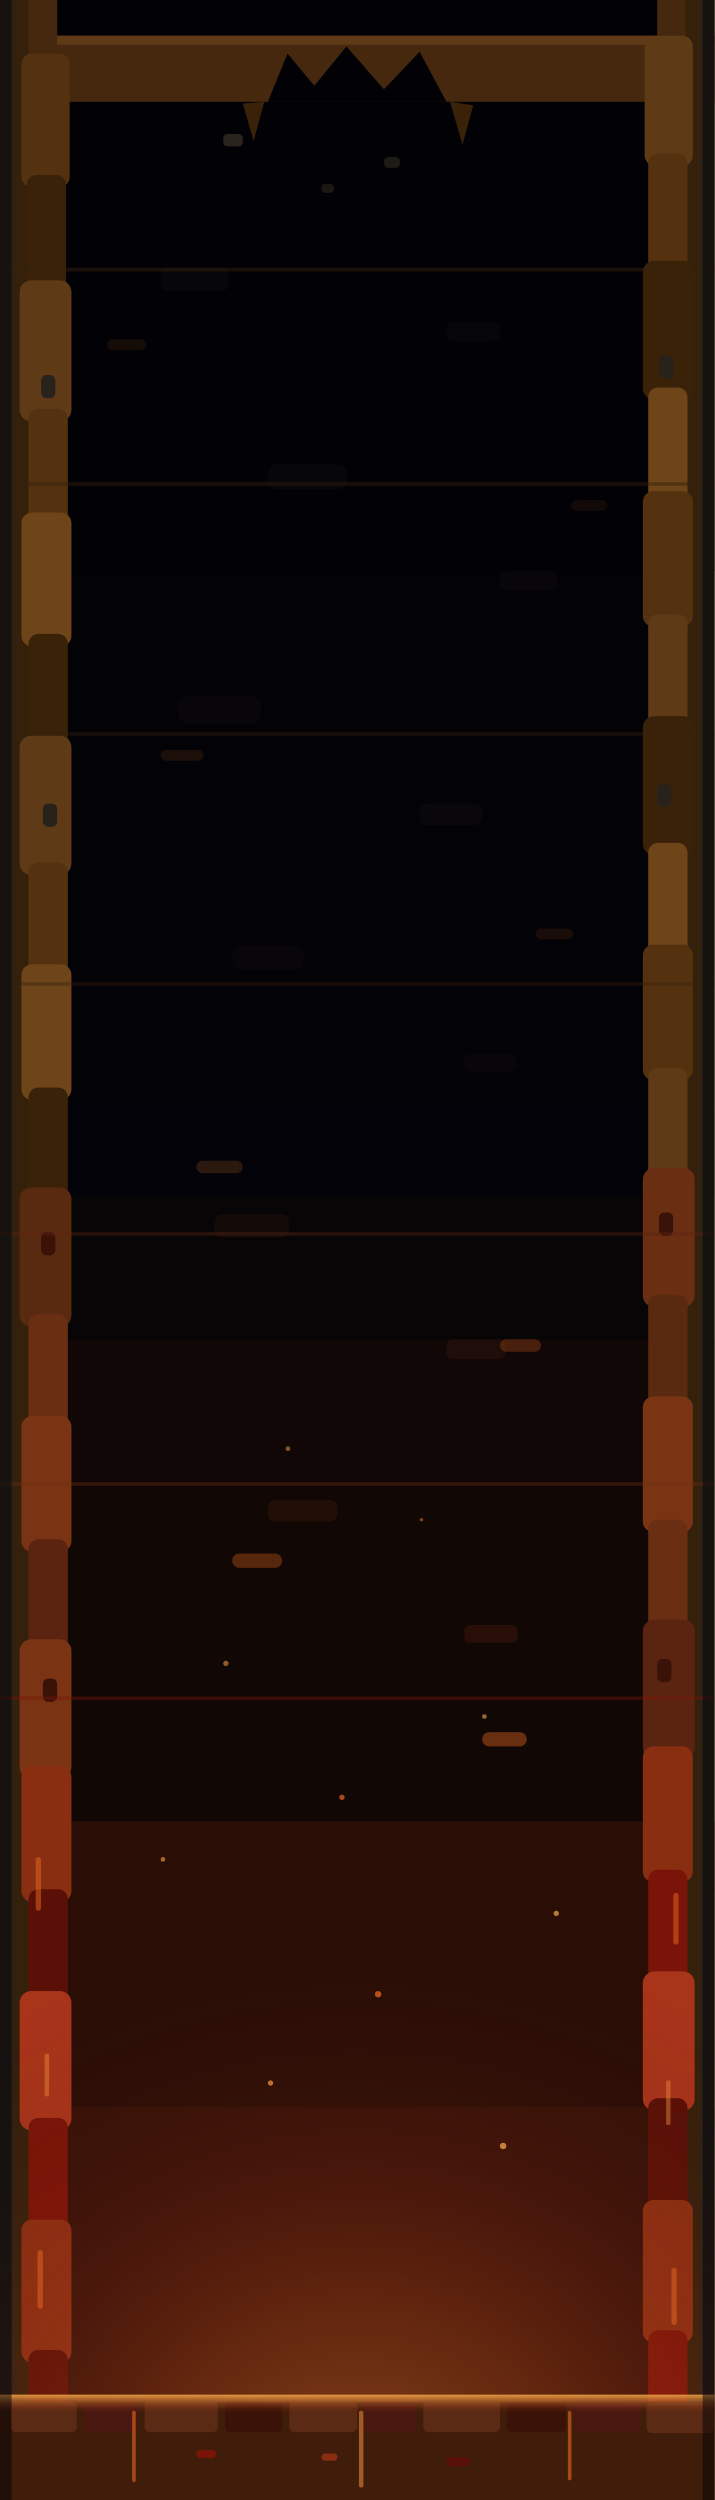
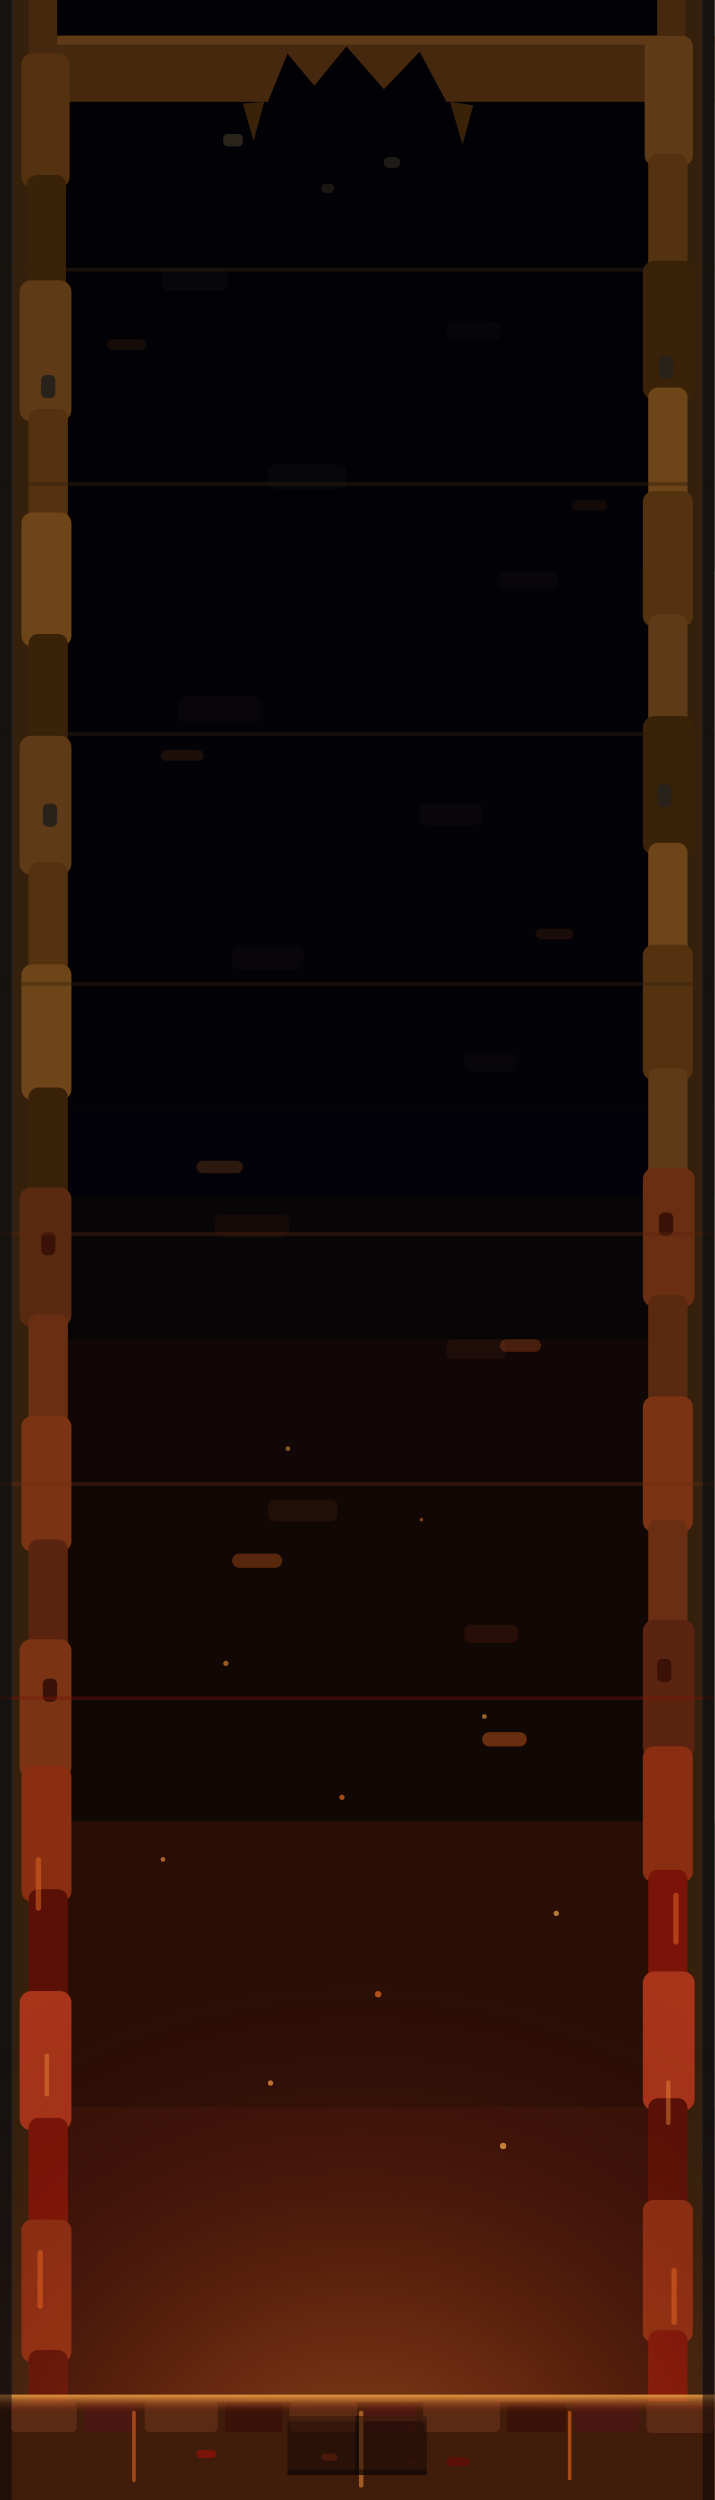
<svg xmlns="http://www.w3.org/2000/svg" width="800" height="2800" viewBox="0 0 800 2800" fill="none">
  <g clip-path="url(#clip0_252_96)">
    <path d="M800 0H0V2800H800V0Z" fill="#070503" />
    <path d="M800 0H0V640H800V0Z" fill="#010106" />
    <path opacity="0.7" d="M800 640H0V1340H800V640Z" fill="#020208" />
    <path opacity="0.08" d="M800 1240H0V1660H800V1240Z" fill="#0D062B" />
    <path opacity="0.55" d="M800 1500H0V2120H800V1500Z" fill="#1A0A06" />
    <path d="M800 2040H0V2800H800V2040Z" fill="#2A0E06" />
    <path opacity="0.7" d="M800 2360H0V2800H800V2360Z" fill="#3A1208" />
    <path d="M800 40H0V114H800V40Z" fill="#46280E" />
    <path d="M800 40H0V50H800V40Z" fill="#5E3A16" />
    <path d="M300 114L322 60L352 96L388 52L430 100L470 58L500 114H300Z" fill="#010106" />
    <path d="M300 114H500V150H300V114Z" fill="#010106" />
    <path d="M296 114L284 158L272 116L296 114Z" fill="#3A2208" />
    <path d="M504 114L518 162L530 118L504 114Z" fill="#3A2208" />
    <path opacity="0.7" d="M267 150H255C252.239 150 250 152.239 250 155V159C250 161.761 252.239 164 255 164H267C269.761 164 272 161.761 272 159V155C272 152.239 269.761 150 267 150Z" fill="#3A3426" />
    <path opacity="0.6" d="M443 176H435C432.239 176 430 178.239 430 181V183C430 185.761 432.239 188 435 188H443C445.761 188 448 185.761 448 183V181C448 178.239 445.761 176 443 176Z" fill="#322C20" />
    <path opacity="0.45" d="M370 206H364C361.791 206 360 207.791 360 210V212C360 214.209 361.791 216 364 216H370C372.209 216 374 214.209 374 212V210C374 207.791 372.209 206 370 206Z" fill="#3A3426" />
    <path d="M64 0H0V2800H64V0Z" fill="#46280E" />
    <path d="M32 0H0V2800H32V0Z" fill="#35200C" />
    <path d="M15 0H0V2800H15V0Z" fill="#28221A" />
    <path d="M66 60H36C29.373 60 24 65.373 24 72V198C24 204.627 29.373 210 36 210H66C72.627 210 78 204.627 78 198V72C78 65.373 72.627 60 66 60Z" fill="#54320F" />
    <path d="M63 196H41C34.925 196 30 200.925 30 207V317C30 323.075 34.925 328 41 328H63C69.075 328 74 323.075 74 317V207C74 200.925 69.075 196 63 196Z" fill="#3A2208" />
    <path d="M67 314H35C27.82 314 22 319.82 22 327V459C22 466.18 27.82 472 35 472H67C74.18 472 80 466.18 80 459V327C80 319.82 74.18 314 67 314Z" fill="#5E3A16" />
    <path d="M65 458H43C36.925 458 32 462.925 32 469V577C32 583.075 36.925 588 43 588H65C71.075 588 76 583.075 76 577V469C76 462.925 71.075 458 65 458Z" fill="#54320F" />
    <path d="M68 574H36C29.373 574 24 579.373 24 586V712C24 718.627 29.373 724 36 724H68C74.627 724 80 718.627 80 712V586C80 579.373 74.627 574 68 574Z" fill="#6E4419" />
    <path d="M65 710H43C36.925 710 32 714.925 32 721V827C32 833.075 36.925 838 43 838H65C71.075 838 76 833.075 76 827V721C76 714.925 71.075 710 65 710Z" fill="#3A2208" />
    <path d="M67 824H35C27.82 824 22 829.82 22 837V967C22 974.18 27.82 980 35 980H67C74.18 980 80 974.18 80 967V837C80 829.82 74.18 824 67 824Z" fill="#5E3A16" />
    <path d="M65 966H43C36.925 966 32 970.925 32 977V1083C32 1089.08 36.925 1094 43 1094H65C71.075 1094 76 1089.08 76 1083V977C76 970.925 71.075 966 65 966Z" fill="#54320F" />
    <path d="M68 1080H36C29.373 1080 24 1085.37 24 1092V1220C24 1226.63 29.373 1232 36 1232H68C74.627 1232 80 1226.63 80 1220V1092C80 1085.37 74.627 1080 68 1080Z" fill="#6E4419" />
    <path d="M65 1218H43C36.925 1218 32 1222.92 32 1229V1333C32 1339.08 36.925 1344 43 1344H65C71.075 1344 76 1339.08 76 1333V1229C76 1222.92 71.075 1218 65 1218Z" fill="#3A2208" />
    <path d="M67 1330H35C27.82 1330 22 1335.82 22 1343V1473C22 1480.18 27.82 1486 35 1486H67C74.18 1486 80 1480.18 80 1473V1343C80 1335.82 74.18 1330 67 1330Z" fill="#5A2A10" />
    <path d="M65 1472H43C36.925 1472 32 1476.92 32 1483V1589C32 1595.08 36.925 1600 43 1600H65C71.075 1600 76 1595.08 76 1589V1483C76 1476.92 71.075 1472 65 1472Z" fill="#6A2E12" />
    <path d="M68 1586H36C29.373 1586 24 1591.37 24 1598V1726C24 1732.63 29.373 1738 36 1738H68C74.627 1738 80 1732.63 80 1726V1598C80 1591.37 74.627 1586 68 1586Z" fill="#7A3414" />
    <path d="M65 1724H43C36.925 1724 32 1728.92 32 1735V1839C32 1845.08 36.925 1850 43 1850H65C71.075 1850 76 1845.08 76 1839V1735C76 1728.92 71.075 1724 65 1724Z" fill="#5A2410" />
    <path d="M67 1836H35C27.82 1836 22 1841.82 22 1849V1979C22 1986.18 27.82 1992 35 1992H67C74.18 1992 80 1986.18 80 1979V1849C80 1841.82 74.18 1836 67 1836Z" fill="#7A3414" />
    <path d="M68 1978H36C29.373 1978 24 1983.37 24 1990V2118C24 2124.63 29.373 2130 36 2130H68C74.627 2130 80 2124.63 80 2118V1990C80 1983.37 74.627 1978 68 1978Z" fill="#8A2E12" />
    <path d="M65 2116H43C36.925 2116 32 2120.92 32 2127V2233C32 2239.08 36.925 2244 43 2244H65C71.075 2244 76 2239.08 76 2233V2127C76 2120.92 71.075 2116 65 2116Z" fill="#5A1006" />
    <path d="M67 2230H35C27.82 2230 22 2235.82 22 2243V2373C22 2380.18 27.82 2386 35 2386H67C74.18 2386 80 2380.18 80 2373V2243C80 2235.82 74.18 2230 67 2230Z" fill="#A8341A" />
    <path d="M65 2372H43C36.925 2372 32 2376.92 32 2383V2489C32 2495.08 36.925 2500 43 2500H65C71.075 2500 76 2495.08 76 2489V2383C76 2376.92 71.075 2372 65 2372Z" fill="#7A1408" />
    <path d="M68 2486H36C29.373 2486 24 2491.37 24 2498V2634C24 2640.63 29.373 2646 36 2646H68C74.627 2646 80 2640.63 80 2634V2498C80 2491.37 74.627 2486 68 2486Z" fill="#8A2E12" />
    <path d="M65 2632H43C36.925 2632 32 2636.92 32 2643V2791C32 2797.08 36.925 2802 43 2802H65C71.075 2802 76 2797.08 76 2791V2643C76 2636.92 71.075 2632 65 2632Z" fill="#5A1006" />
    <path d="M56 420H52C48.686 420 46 422.686 46 426V440C46 443.314 48.686 446 52 446H56C59.314 446 62 443.314 62 440V426C62 422.686 59.314 420 56 420Z" fill="#28221A" />
    <path d="M58 900H54C50.686 900 48 902.686 48 906V920C48 923.314 50.686 926 54 926H58C61.314 926 64 923.314 64 920V906C64 902.686 61.314 900 58 900Z" fill="#28221A" />
    <path d="M56 1380H52C48.686 1380 46 1382.69 46 1386V1400C46 1403.31 48.686 1406 52 1406H56C59.314 1406 62 1403.31 62 1400V1386C62 1382.69 59.314 1380 56 1380Z" fill="#3A1208" />
    <path d="M58 1880H54C50.686 1880 48 1882.69 48 1886V1900C48 1903.31 50.686 1906 54 1906H58C61.314 1906 64 1903.31 64 1900V1886C64 1882.69 61.314 1880 58 1880Z" fill="#3A1208" />
    <path opacity="0.5" d="M46 2083C46 2081.34 44.657 2080 43 2080C41.343 2080 40 2081.34 40 2083V2137C40 2138.66 41.343 2140 43 2140C44.657 2140 46 2138.66 46 2137V2083Z" fill="#E86820" />
    <path opacity="0.45" d="M53 2300H52C50.895 2300 50 2300.9 50 2302V2346C50 2347.1 50.895 2348 52 2348H53C54.105 2348 55 2347.1 55 2346V2302C55 2300.9 54.105 2300 53 2300Z" fill="#F0903A" />
    <path opacity="0.55" d="M48 2523C48 2521.34 46.657 2520 45 2520C43.343 2520 42 2521.34 42 2523V2583C42 2584.66 43.343 2586 45 2586C46.657 2586 48 2584.66 48 2583V2523Z" fill="#E86820" />
    <path d="M800 0H736V2800H800V0Z" fill="#46280E" />
    <path d="M800 0H768V2800H800V0Z" fill="#35200C" />
    <path d="M800 0H785V2800H800V0Z" fill="#28221A" />
    <path d="M764 40H734C727.373 40 722 45.373 722 52V174C722 180.627 727.373 186 734 186H764C770.627 186 776 180.627 776 174V52C776 45.373 770.627 40 764 40Z" fill="#5E3A16" />
    <path d="M759 172H737C730.925 172 726 176.925 726 183V295C726 301.075 730.925 306 737 306H759C765.075 306 770 301.075 770 295V183C770 176.925 765.075 172 759 172Z" fill="#54320F" />
    <path d="M765 292H733C725.82 292 720 297.82 720 305V435C720 442.18 725.82 448 733 448H765C772.18 448 778 442.18 778 435V305C778 297.82 772.18 292 765 292Z" fill="#3A2208" />
    <path d="M759 434H737C730.925 434 726 438.925 726 445V553C726 559.075 730.925 564 737 564H759C765.075 564 770 559.075 770 553V445C770 438.925 765.075 434 759 434Z" fill="#6E4419" />
    <path d="M764 550H732C725.373 550 720 555.373 720 562V690C720 696.627 725.373 702 732 702H764C770.627 702 776 696.627 776 690V562C776 555.373 770.627 550 764 550Z" fill="#54320F" />
    <path d="M759 688H737C730.925 688 726 692.925 726 699V805C726 811.075 730.925 816 737 816H759C765.075 816 770 811.075 770 805V699C770 692.925 765.075 688 759 688Z" fill="#5E3A16" />
    <path d="M765 802H733C725.82 802 720 807.82 720 815V945C720 952.18 725.82 958 733 958H765C772.18 958 778 952.18 778 945V815C778 807.82 772.18 802 765 802Z" fill="#3A2208" />
    <path d="M759 944H737C730.925 944 726 948.925 726 955V1061C726 1067.08 730.925 1072 737 1072H759C765.075 1072 770 1067.08 770 1061V955C770 948.925 765.075 944 759 944Z" fill="#6E4419" />
    <path d="M764 1058H732C725.373 1058 720 1063.37 720 1070V1198C720 1204.63 725.373 1210 732 1210H764C770.627 1210 776 1204.63 776 1198V1070C776 1063.37 770.627 1058 764 1058Z" fill="#54320F" />
    <path d="M759 1196H737C730.925 1196 726 1200.92 726 1207V1311C726 1317.08 730.925 1322 737 1322H759C765.075 1322 770 1317.08 770 1311V1207C770 1200.92 765.075 1196 759 1196Z" fill="#5E3A16" />
    <path d="M765 1308H733C725.82 1308 720 1313.82 720 1321V1451C720 1458.18 725.82 1464 733 1464H765C772.18 1464 778 1458.18 778 1451V1321C778 1313.82 772.18 1308 765 1308Z" fill="#6A2E12" />
    <path d="M759 1450H737C730.925 1450 726 1454.92 726 1461V1567C726 1573.08 730.925 1578 737 1578H759C765.075 1578 770 1573.08 770 1567V1461C770 1454.92 765.075 1450 759 1450Z" fill="#5A2A10" />
    <path d="M764 1564H732C725.373 1564 720 1569.37 720 1576V1704C720 1710.63 725.373 1716 732 1716H764C770.627 1716 776 1710.63 776 1704V1576C776 1569.37 770.627 1564 764 1564Z" fill="#7A3414" />
    <path d="M759 1702H737C730.925 1702 726 1706.92 726 1713V1817C726 1823.08 730.925 1828 737 1828H759C765.075 1828 770 1823.08 770 1817V1713C770 1706.92 765.075 1702 759 1702Z" fill="#6A2E12" />
    <path d="M765 1814H733C725.82 1814 720 1819.82 720 1827V1957C720 1964.18 725.82 1970 733 1970H765C772.18 1970 778 1964.18 778 1957V1827C778 1819.82 772.18 1814 765 1814Z" fill="#5A2410" />
    <path d="M764 1956H732C725.373 1956 720 1961.37 720 1968V2096C720 2102.63 725.373 2108 732 2108H764C770.627 2108 776 2102.63 776 2096V1968C776 1961.37 770.627 1956 764 1956Z" fill="#8A2E12" />
    <path d="M759 2094H737C730.925 2094 726 2098.92 726 2105V2211C726 2217.08 730.925 2222 737 2222H759C765.075 2222 770 2217.08 770 2211V2105C770 2098.92 765.075 2094 759 2094Z" fill="#7A1408" />
    <path d="M765 2208H733C725.82 2208 720 2213.82 720 2221V2351C720 2358.18 725.82 2364 733 2364H765C772.18 2364 778 2358.18 778 2351V2221C778 2213.82 772.18 2208 765 2208Z" fill="#A8341A" />
    <path d="M759 2350H737C730.925 2350 726 2354.92 726 2361V2467C726 2473.08 730.925 2478 737 2478H759C765.075 2478 770 2473.08 770 2467V2361C770 2354.92 765.075 2350 759 2350Z" fill="#5A1006" />
    <path d="M764 2464H732C725.373 2464 720 2469.37 720 2476V2612C720 2618.63 725.373 2624 732 2624H764C770.627 2624 776 2618.63 776 2612V2476C776 2469.37 770.627 2464 764 2464Z" fill="#8A2E12" />
    <path d="M759 2610H737C730.925 2610 726 2614.92 726 2621V2791C726 2797.08 730.925 2802 737 2802H759C765.075 2802 770 2797.08 770 2791V2621C770 2614.92 765.075 2610 759 2610Z" fill="#7A1408" />
    <path d="M748 398H744C740.686 398 738 400.686 738 404V418C738 421.314 740.686 424 744 424H748C751.314 424 754 421.314 754 418V404C754 400.686 751.314 398 748 398Z" fill="#28221A" />
    <path d="M746 878H742C738.686 878 736 880.686 736 884V898C736 901.314 738.686 904 742 904H746C749.314 904 752 901.314 752 898V884C752 880.686 749.314 878 746 878Z" fill="#28221A" />
    <path d="M748 1358H744C740.686 1358 738 1360.69 738 1364V1378C738 1381.31 740.686 1384 744 1384H748C751.314 1384 754 1381.31 754 1378V1364C754 1360.69 751.314 1358 748 1358Z" fill="#3A1208" />
    <path d="M746 1858H742C738.686 1858 736 1860.69 736 1864V1878C736 1881.31 738.686 1884 742 1884H746C749.314 1884 752 1881.31 752 1878V1864C752 1860.69 749.314 1858 746 1858Z" fill="#3A1208" />
    <path opacity="0.5" d="M760 2123C760 2121.34 758.657 2120 757 2120C755.343 2120 754 2121.34 754 2123V2175C754 2176.66 755.343 2178 757 2178C758.657 2178 760 2176.66 760 2175V2123Z" fill="#E86820" />
    <path opacity="0.45" d="M749 2330H748C746.895 2330 746 2330.9 746 2332V2378C746 2379.1 746.895 2380 748 2380H749C750.105 2380 751 2379.1 751 2378V2332C751 2330.9 750.105 2330 749 2330Z" fill="#F0903A" />
    <path opacity="0.55" d="M758 2543C758 2541.34 756.657 2540 755 2540C753.343 2540 752 2541.34 752 2543V2601C752 2602.66 753.343 2604 755 2604C756.657 2604 758 2602.66 758 2601V2543Z" fill="#E86820" />
    <path opacity="0.1" d="M248 300H188C183.582 300 180 303.582 180 308V318C180 322.418 183.582 326 188 326H248C252.418 326 256 322.418 256 318V308C256 303.582 252.418 300 248 300Z" fill="#3A3426" />
    <path opacity="0.09" d="M553 360H507C503.134 360 500 363.134 500 367V375C500 378.866 503.134 382 507 382H553C556.866 382 560 378.866 560 375V367C560 363.134 556.866 360 553 360Z" fill="#322C20" />
    <path opacity="0.1" d="M379 520H309C304.029 520 300 524.029 300 529V539C300 543.971 304.029 548 309 548H379C383.971 548 388 543.971 388 539V529C388 524.029 383.971 520 379 520Z" fill="#3A3426" />
    <path opacity="0.11" d="M617 640H567C563.134 640 560 643.134 560 647V655C560 658.866 563.134 662 567 662H617C620.866 662 624 658.866 624 655V647C624 643.134 620.866 640 617 640Z" fill="#2C271E" />
    <path opacity="0.09" d="M283 780H209C204.029 780 200 784.029 200 789V801C200 805.971 204.029 810 209 810H283C287.971 810 292 805.971 292 801V789C292 784.029 287.971 780 283 780Z" fill="#322C20" />
    <path opacity="0.1" d="M532 900H478C473.582 900 470 903.582 470 908V916C470 920.418 473.582 924 478 924H532C536.418 924 540 920.418 540 916V908C540 903.582 536.418 900 532 900Z" fill="#3A3426" />
    <path opacity="0.09" d="M332 1060H268C263.582 1060 260 1063.58 260 1068V1078C260 1082.42 263.582 1086 268 1086H332C336.418 1086 340 1082.42 340 1078V1068C340 1063.58 336.418 1060 332 1060Z" fill="#322C20" />
    <path opacity="0.11" d="M571 1180H527C523.134 1180 520 1183.13 520 1187V1193C520 1196.87 523.134 1200 527 1200H571C574.866 1200 578 1196.87 578 1193V1187C578 1183.13 574.866 1180 571 1180Z" fill="#2C271E" />
    <path opacity="0.16" d="M316 1360H248C243.582 1360 240 1363.58 240 1368V1378C240 1382.42 243.582 1386 248 1386H316C320.418 1386 324 1382.42 324 1378V1368C324 1363.58 320.418 1360 316 1360Z" fill="#5A2410" />
    <path opacity="0.15" d="M559 1500H507C503.134 1500 500 1503.13 500 1507V1515C500 1518.87 503.134 1522 507 1522H559C562.866 1522 566 1518.87 566 1515V1507C566 1503.13 562.866 1500 559 1500Z" fill="#6A2E12" />
    <path opacity="0.16" d="M370 1680H308C303.582 1680 300 1683.58 300 1688V1696C300 1700.42 303.582 1704 308 1704H370C374.418 1704 378 1700.42 378 1696V1688C378 1683.58 374.418 1680 370 1680Z" fill="#7A3414" />
    <path opacity="0.18" d="M573 1820H527C523.134 1820 520 1823.13 520 1827V1833C520 1836.87 523.134 1840 527 1840H573C576.866 1840 580 1836.87 580 1833V1827C580 1823.13 576.866 1820 573 1820Z" fill="#8A2E12" />
    <path opacity="0.5" d="M800 300H0V304H800V300Z" fill="#35200C" />
    <path opacity="0.45" d="M800 540H0V544H800V540Z" fill="#35200C" />
    <path opacity="0.42" d="M800 820H0V824H800V820Z" fill="#35200C" />
    <path opacity="0.4" d="M800 1100H0V1104H800V1100Z" fill="#35200C" />
    <path opacity="0.4" d="M800 1380H0V1384H800V1380Z" fill="#5A2410" />
    <path opacity="0.38" d="M800 1660H0V1664H800V1660Z" fill="#6A2E12" />
    <path opacity="0.4" d="M800 1900H0V1904H800V1900Z" fill="#7A1408" />
    <path opacity="0.12" d="M158 380H126C122.686 380 120 382.686 120 386C120 389.314 122.686 392 126 392H158C161.314 392 164 389.314 164 386C164 382.686 161.314 380 158 380Z" fill="#A85A1C" />
    <path opacity="0.13" d="M674 560H646C642.686 560 640 562.686 640 566C640 569.314 642.686 572 646 572H674C677.314 572 680 569.314 680 566C680 562.686 677.314 560 674 560Z" fill="#8A3E10" />
    <path opacity="0.15" d="M222 840H186C182.686 840 180 842.686 180 846C180 849.314 182.686 852 186 852H222C225.314 852 228 849.314 228 846C228 842.686 225.314 840 222 840Z" fill="#A85A1C" />
    <path opacity="0.16" d="M636 1040H606C602.686 1040 600 1042.69 600 1046C600 1049.31 602.686 1052 606 1052H636C639.314 1052 642 1049.31 642 1046C642 1042.69 639.314 1040 636 1040Z" fill="#8A3E10" />
    <path opacity="0.24" d="M265 1300H227C223.134 1300 220 1303.13 220 1307C220 1310.87 223.134 1314 227 1314H265C268.866 1314 272 1310.87 272 1307C272 1303.13 268.866 1300 265 1300Z" fill="#A85A1C" />
    <path opacity="0.3" d="M599 1500H567C563.134 1500 560 1503.13 560 1507C560 1510.87 563.134 1514 567 1514H599C602.866 1514 606 1510.87 606 1507C606 1503.13 602.866 1500 599 1500Z" fill="#C8581C" />
    <path opacity="0.32" d="M308 1740H268C263.582 1740 260 1743.58 260 1748C260 1752.42 263.582 1756 268 1756H308C312.418 1756 316 1752.42 316 1748C316 1743.58 312.418 1740 308 1740Z" fill="#E86820" />
    <path opacity="0.4" d="M582 1940H548C543.582 1940 540 1943.58 540 1948C540 1952.42 543.582 1956 548 1956H582C586.418 1956 590 1952.42 590 1948C590 1943.58 586.418 1940 582 1940Z" fill="#E86820" />
    <path opacity="0.5" d="M323 1620H322C320.895 1620 320 1620.9 320 1622V1623C320 1624.1 320.895 1625 322 1625H323C324.105 1625 325 1624.1 325 1623V1622C325 1620.9 324.105 1620 323 1620Z" fill="#F0A848" />
    <path opacity="0.55" d="M474 1702C474 1700.9 473.105 1700 472 1700C470.895 1700 470 1700.9 470 1702C470 1703.1 470.895 1704 472 1704C473.105 1704 474 1703.1 474 1702Z" fill="#E86820" />
    <path opacity="0.6" d="M256 1863C256 1861.34 254.657 1860 253 1860C251.343 1860 250 1861.34 250 1863C250 1864.66 251.343 1866 253 1866C254.657 1866 256 1864.66 256 1863Z" fill="#F0903A" />
    <path opacity="0.6" d="M543 1920H542C540.895 1920 540 1920.9 540 1922V1923C540 1924.1 540.895 1925 542 1925H543C544.105 1925 545 1924.1 545 1923V1922C545 1920.9 544.105 1920 543 1920Z" fill="#F0A848" />
    <path opacity="0.7" d="M386 2013C386 2011.34 384.657 2010 383 2010C381.343 2010 380 2011.34 380 2013C380 2014.66 381.343 2016 383 2016C384.657 2016 386 2014.66 386 2013Z" fill="#E86820" />
    <path opacity="0.65" d="M183 2080H182C180.895 2080 180 2080.9 180 2082V2083C180 2084.1 180.895 2085 182 2085H183C184.105 2085 185 2084.1 185 2083V2082C185 2080.9 184.105 2080 183 2080Z" fill="#F0903A" />
    <path opacity="0.7" d="M626 2143C626 2141.34 624.657 2140 623 2140C621.343 2140 620 2141.34 620 2143C620 2144.66 621.343 2146 623 2146C624.657 2146 626 2144.66 626 2143Z" fill="#F0A848" />
    <path opacity="0.75" d="M424 2230H423C421.343 2230 420 2231.34 420 2233V2234C420 2235.66 421.343 2237 423 2237H424C425.657 2237 427 2235.66 427 2234V2233C427 2231.34 425.657 2230 424 2230Z" fill="#E86820" />
    <path opacity="0.8" d="M306 2333C306 2331.34 304.657 2330 303 2330C301.343 2330 300 2331.34 300 2333C300 2334.66 301.343 2336 303 2336C304.657 2336 306 2334.66 306 2333Z" fill="#F0903A" />
    <path opacity="0.8" d="M564 2400H563C561.343 2400 560 2401.34 560 2403V2404C560 2405.66 561.343 2407 563 2407H564C565.657 2407 567 2405.66 567 2404V2403C567 2401.34 565.657 2400 564 2400Z" fill="#F0A848" />
    <path d="M800 2090H0V2800H800V2090Z" fill="url(#paint0_radial_252_96)" />
    <path d="M800 2690H0V2800H800V2690Z" fill="#46280E" />
    <path opacity="0.55" d="M800 2690H0V2800H800V2690Z" fill="#3A1208" />
    <path d="M80 2690H18C14.686 2690 12 2692.69 12 2696V2718C12 2721.31 14.686 2724 18 2724H80C83.314 2724 86 2721.31 86 2718V2696C86 2692.69 83.314 2690 80 2690Z" fill="#5A2A14" />
    <path d="M149 2692H99C96.239 2692 94 2694.24 94 2697V2719C94 2721.76 96.239 2724 99 2724H149C151.761 2724 154 2721.76 154 2719V2697C154 2694.24 151.761 2692 149 2692Z" fill="#4A1810" />
    <path d="M238 2688H168C164.686 2688 162 2690.69 162 2694V2718C162 2721.31 164.686 2724 168 2724H238C241.314 2724 244 2721.31 244 2718V2694C244 2690.69 241.314 2688 238 2688Z" fill="#5A2A14" />
    <path d="M311 2691H257C254.239 2691 252 2693.24 252 2696V2719C252 2721.76 254.239 2724 257 2724H311C313.761 2724 316 2721.76 316 2719V2696C316 2693.24 313.761 2691 311 2691Z" fill="#3A1208" />
    <path d="M394 2689H330C326.686 2689 324 2691.69 324 2695V2718C324 2721.31 326.686 2724 330 2724H394C397.314 2724 400 2721.31 400 2718V2695C400 2691.69 397.314 2689 394 2689Z" fill="#5A2A14" />
    <path d="M461 2692H413C410.239 2692 408 2694.24 408 2697V2719C408 2721.76 410.239 2724 413 2724H461C463.761 2724 466 2721.76 466 2719V2697C466 2694.24 463.761 2692 461 2692Z" fill="#4A1810" />
    <path d="M554 2688H480C476.686 2688 474 2690.69 474 2694V2718C474 2721.31 476.686 2724 480 2724H554C557.314 2724 560 2721.31 560 2718V2694C560 2690.69 557.314 2688 554 2688Z" fill="#5A2A14" />
    <path d="M629 2691H573C570.239 2691 568 2693.24 568 2696V2719C568 2721.76 570.239 2724 573 2724H629C631.761 2724 634 2721.76 634 2719V2696C634 2693.24 631.761 2691 629 2691Z" fill="#3A1208" />
    <path d="M710 2689H648C644.686 2689 642 2691.69 642 2695V2718C642 2721.31 644.686 2724 648 2724H710C713.314 2724 716 2721.31 716 2718V2695C716 2691.69 713.314 2689 710 2689Z" fill="#4A1810" />
    <path d="M794 2691H730C726.686 2691 724 2693.69 724 2697V2719C724 2722.31 726.686 2725 730 2725H794C797.314 2725 800 2722.31 800 2719V2697C800 2693.69 797.314 2691 794 2691Z" fill="#5A2A14" />
    <path opacity="0.6" d="M152 2702C152 2700.9 151.105 2700 150 2700C148.895 2700 148 2700.9 148 2702V2778C148 2779.1 148.895 2780 150 2780C151.105 2780 152 2779.1 152 2778V2702Z" fill="#E86820" />
    <path opacity="0.55" d="M405 2700H404C402.895 2700 402 2700.9 402 2702V2784C402 2785.1 402.895 2786 404 2786H405C406.105 2786 407 2785.1 407 2784V2702C407 2700.9 406.105 2700 405 2700Z" fill="#F0903A" />
    <path opacity="0.6" d="M640 2702C640 2700.9 639.105 2700 638 2700C636.895 2700 636 2700.9 636 2702V2776C636 2777.1 636.895 2778 638 2778C639.105 2778 640 2777.1 640 2776V2702Z" fill="#E86820" />
    <path d="M800 2682H0V2702H800V2682Z" fill="url(#paint1_linear_252_96)" />
    <path d="M238 2744H224C221.791 2744 220 2745.79 220 2748V2749C220 2751.21 221.791 2753 224 2753H238C240.209 2753 242 2751.21 242 2749V2748C242 2745.79 240.209 2744 238 2744Z" fill="#7A1408" />
    <path d="M521 2752H505C502.239 2752 500 2754.24 500 2757C500 2759.76 502.239 2762 505 2762H521C523.761 2762 526 2759.76 526 2757C526 2754.24 523.761 2752 521 2752Z" fill="#5A1006" />
    <path d="M374 2748H364C361.791 2748 360 2749.79 360 2752C360 2754.21 361.791 2756 364 2756H374C376.209 2756 378 2754.21 378 2752C378 2749.79 376.209 2748 374 2748Z" fill="#8A2E12" />
+     <path opacity="0.55" d="M322 2706H478V2772H322V2706Z" fill="#150804" />
+     <path opacity="0.4" d="M322 2706H478V2712H322V2706Z" fill="#5A2A14" />
+     <path opacity="0.45" d="M322 2766H478V2772H322V2766Z" fill="#070503" />
+     <path opacity="0.5" d="M398 2706H402V2772H398V2706Z" fill="#070503" />
+     <path opacity="0.3" d="M334 2716H342V2724H334V2716Z" fill="#3A1208" />
+     <path opacity="0.3" d="M458 2716H466V2724H458V2716Z" fill="#3A1208" />
+     <path opacity="0.3" d="M334 2754H342V2762H334V2754Z" fill="#3A1208" />
+     <path opacity="0.3" d="M458 2754H466V2762H458V2754Z" fill="#3A1208" />
    <path opacity="0.5" d="M13 0H0V2800H13V0Z" fill="#010106" />
    <path opacity="0.5" d="M800 0H787V2800H800V0Z" fill="#010106" />
  </g>
  <defs>
    <radialGradient id="paint0_radial_252_96" cx="0" cy="0" r="1" gradientUnits="userSpaceOnUse" gradientTransform="translate(400 2800) scale(720 639)">
      <stop stop-color="#F0903A" stop-opacity="0.42" />
      <stop offset="0.32" stop-color="#E86820" stop-opacity="0.26" />
      <stop offset="0.62" stop-color="#A8341A" stop-opacity="0.12" />
      <stop offset="1" stop-color="#2A0E06" stop-opacity="0" />
    </radialGradient>
    <linearGradient id="paint1_linear_252_96" x1="0" y1="2682" x2="0" y2="2702" gradientUnits="userSpaceOnUse">
      <stop stop-color="#F0A848" stop-opacity="0.9" />
      <stop offset="1" stop-color="#8A1E0C" stop-opacity="0" />
    </linearGradient>
    <clipPath id="clip0_252_96">
      <rect width="800" height="2800" fill="white" />
    </clipPath>
  </defs>
</svg>
